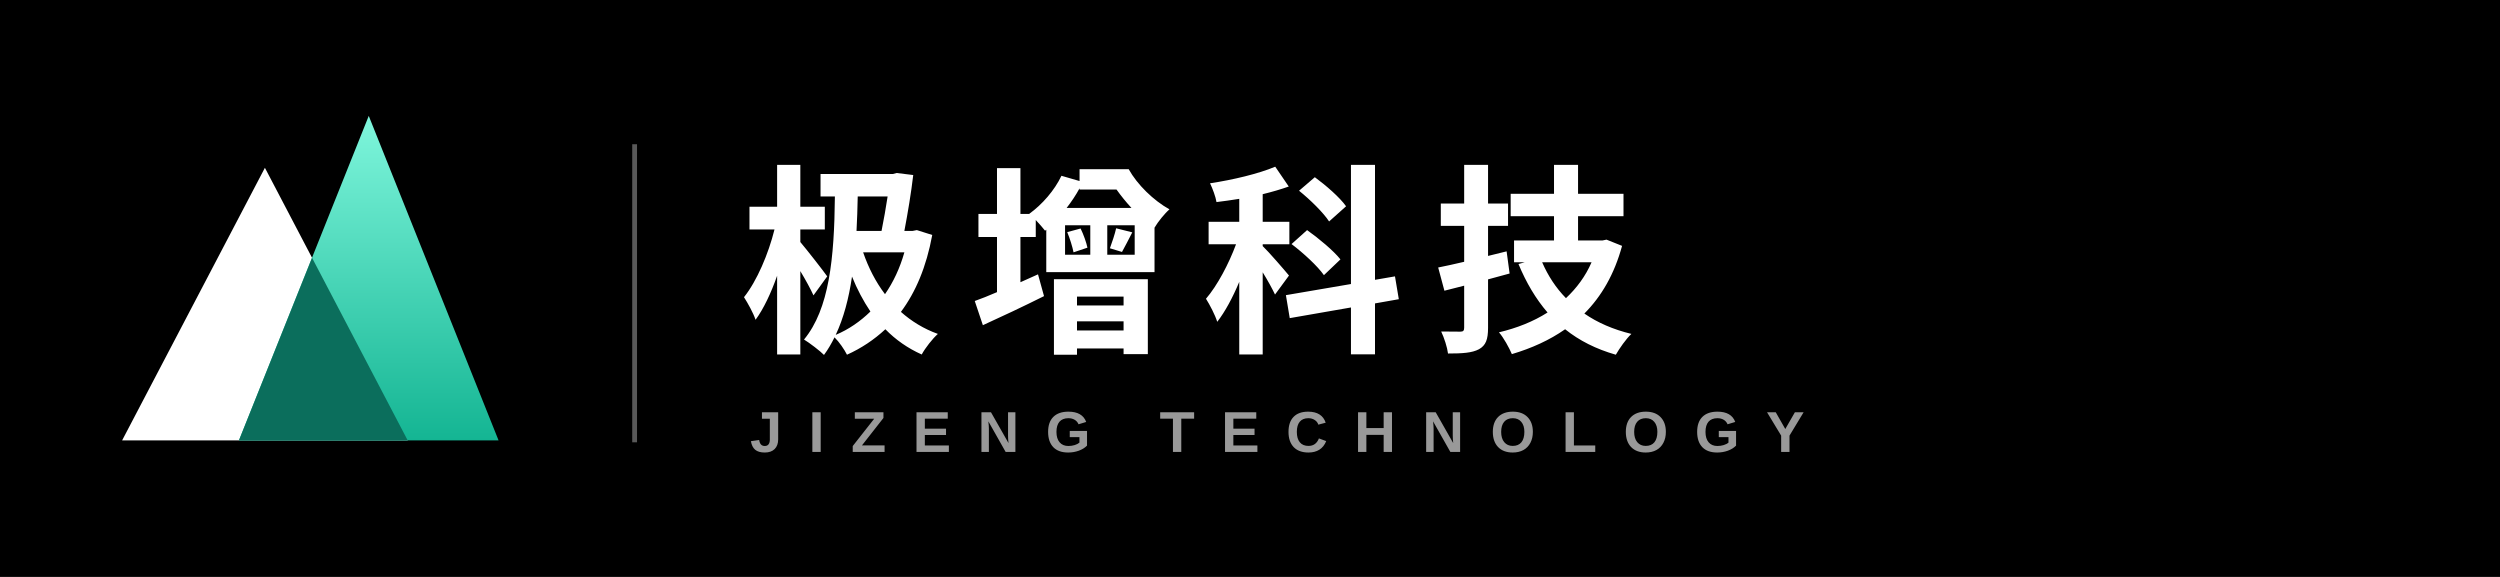
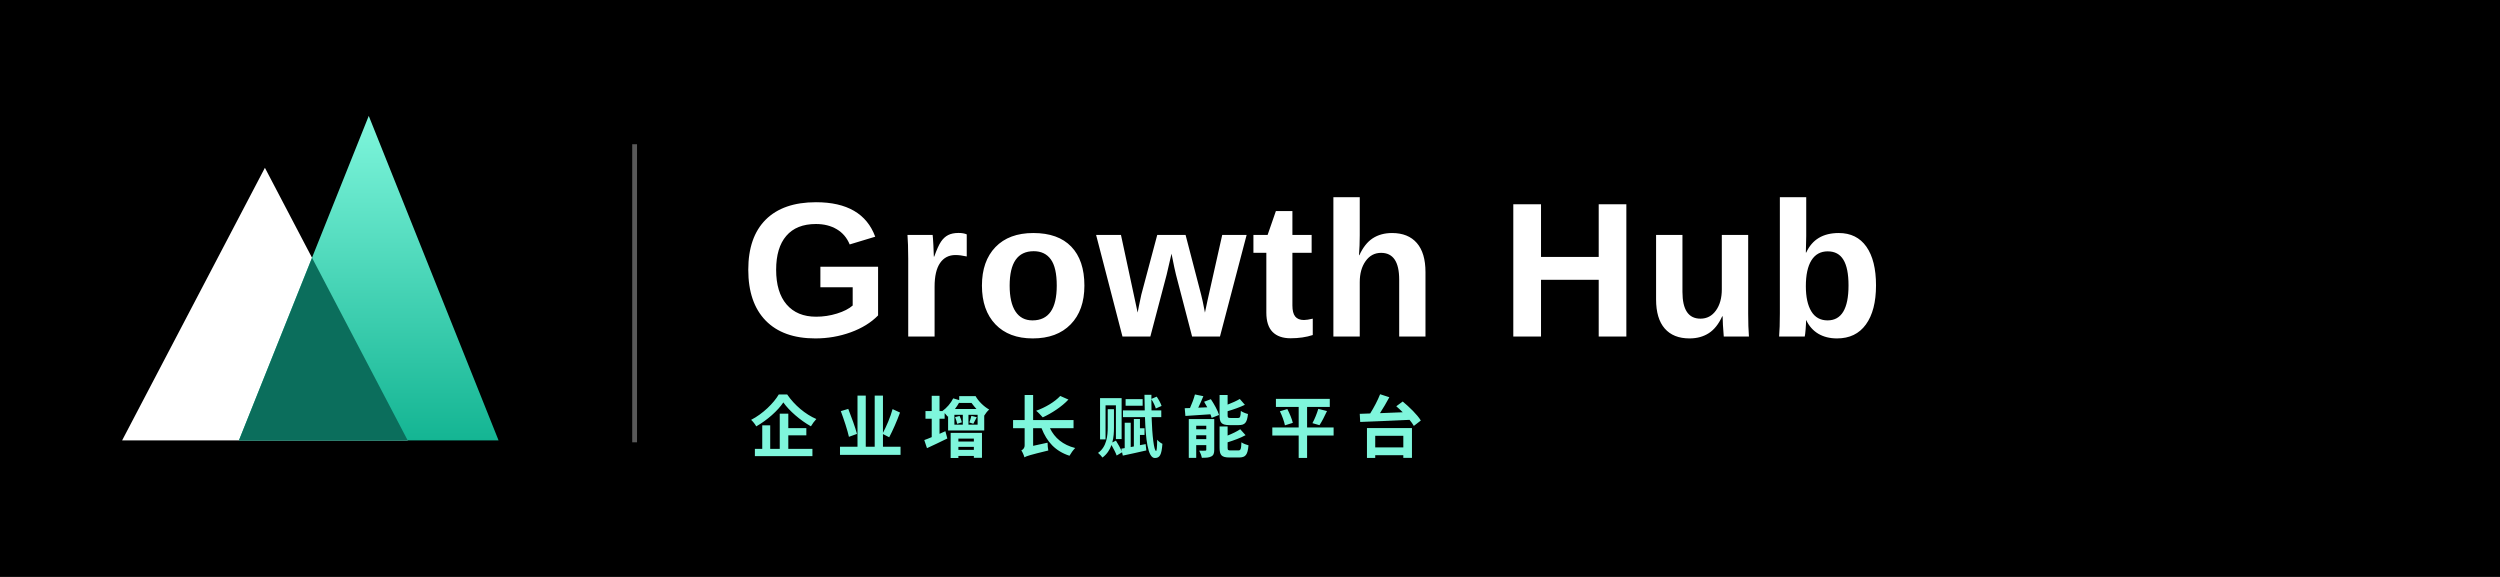
<svg xmlns="http://www.w3.org/2000/svg" viewBox="0 0 520 120" width="520" height="120">
  <rect width="520" height="120" fill="#000000" />
  <defs>
    <linearGradient id="g" x1="0" y1="0" x2="0" y2="1">
      <stop offset="0" stop-color="#7ff6dc" />
      <stop offset="1" stop-color="#14b593" />
    </linearGradient>
    <clipPath id="c">
      <polygon points="4,56 26,14 48,56" />
    </clipPath>
  </defs>
  <g transform="translate(20,16) scale(1.35)">
    <polygon points="4,56 26,14 48,56" fill="#ffffff" />
    <polygon points="22,56 42,6 62,56" fill="url(#g)" />
    <polygon points="22,56 42,6 62,56" fill="#0b6e5c" clip-path="url(#c)" />
  </g>
  <line x1="132" y1="30" x2="132" y2="92" stroke="#ffffff" stroke-opacity=".35" />
-   <text x="154" y="70" font-family="PingFang SC, Microsoft YaHei, Noto Sans SC, sans-serif" font-size="42" font-weight="800" letter-spacing="6" fill="#ffffff">极增科技</text>
-   <text x="156" y="94" font-family="Helvetica Neue, Arial, sans-serif" font-size="12" font-weight="600" letter-spacing="5.5" fill="#ffffff" fill-opacity=".6">JIZENG TECHNOLOGY</text>
+   <text x="154" y="70" font-family="Helvetica Neue, Arial, PingFang SC, sans-serif" font-size="40" font-weight="800" letter-spacing="1" fill="#ffffff">Growth Hub</text>
+   <text x="156" y="94" font-family="PingFang SC, Microsoft YaHei, Noto Sans SC, sans-serif" font-size="14" font-weight="600" letter-spacing="4" fill="#7ff6dc">企业增长赋能平台</text>
</svg>
